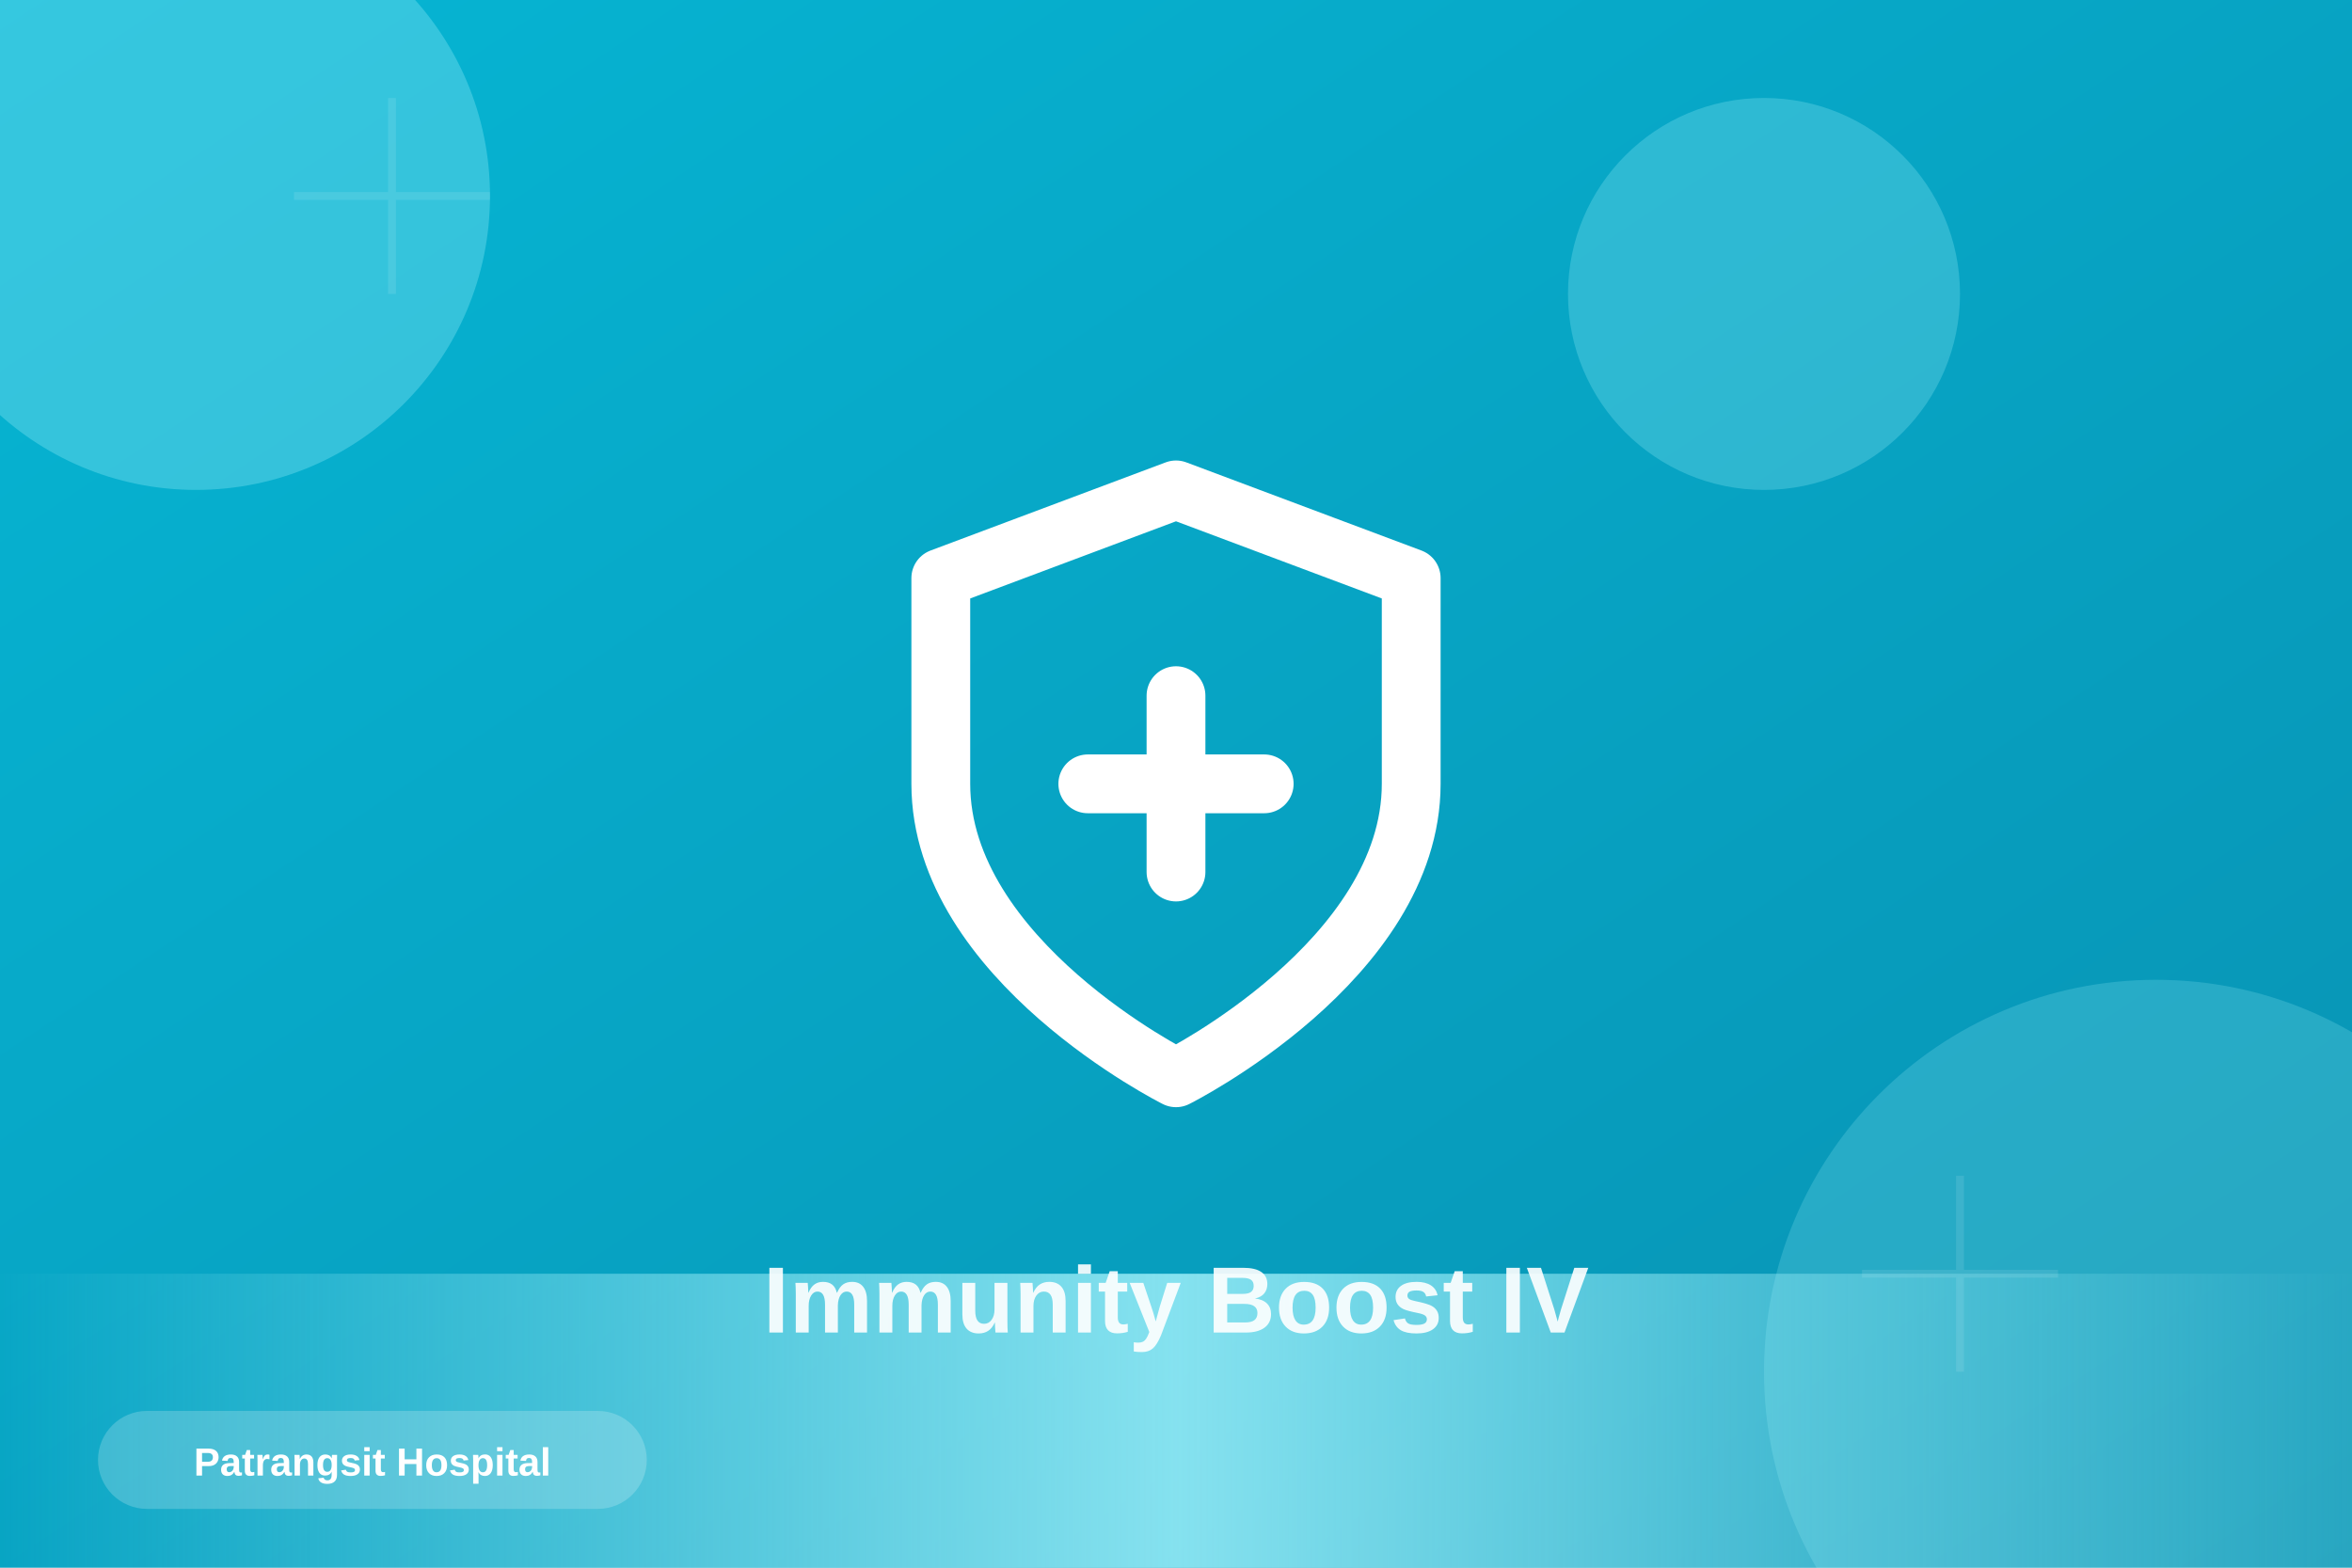
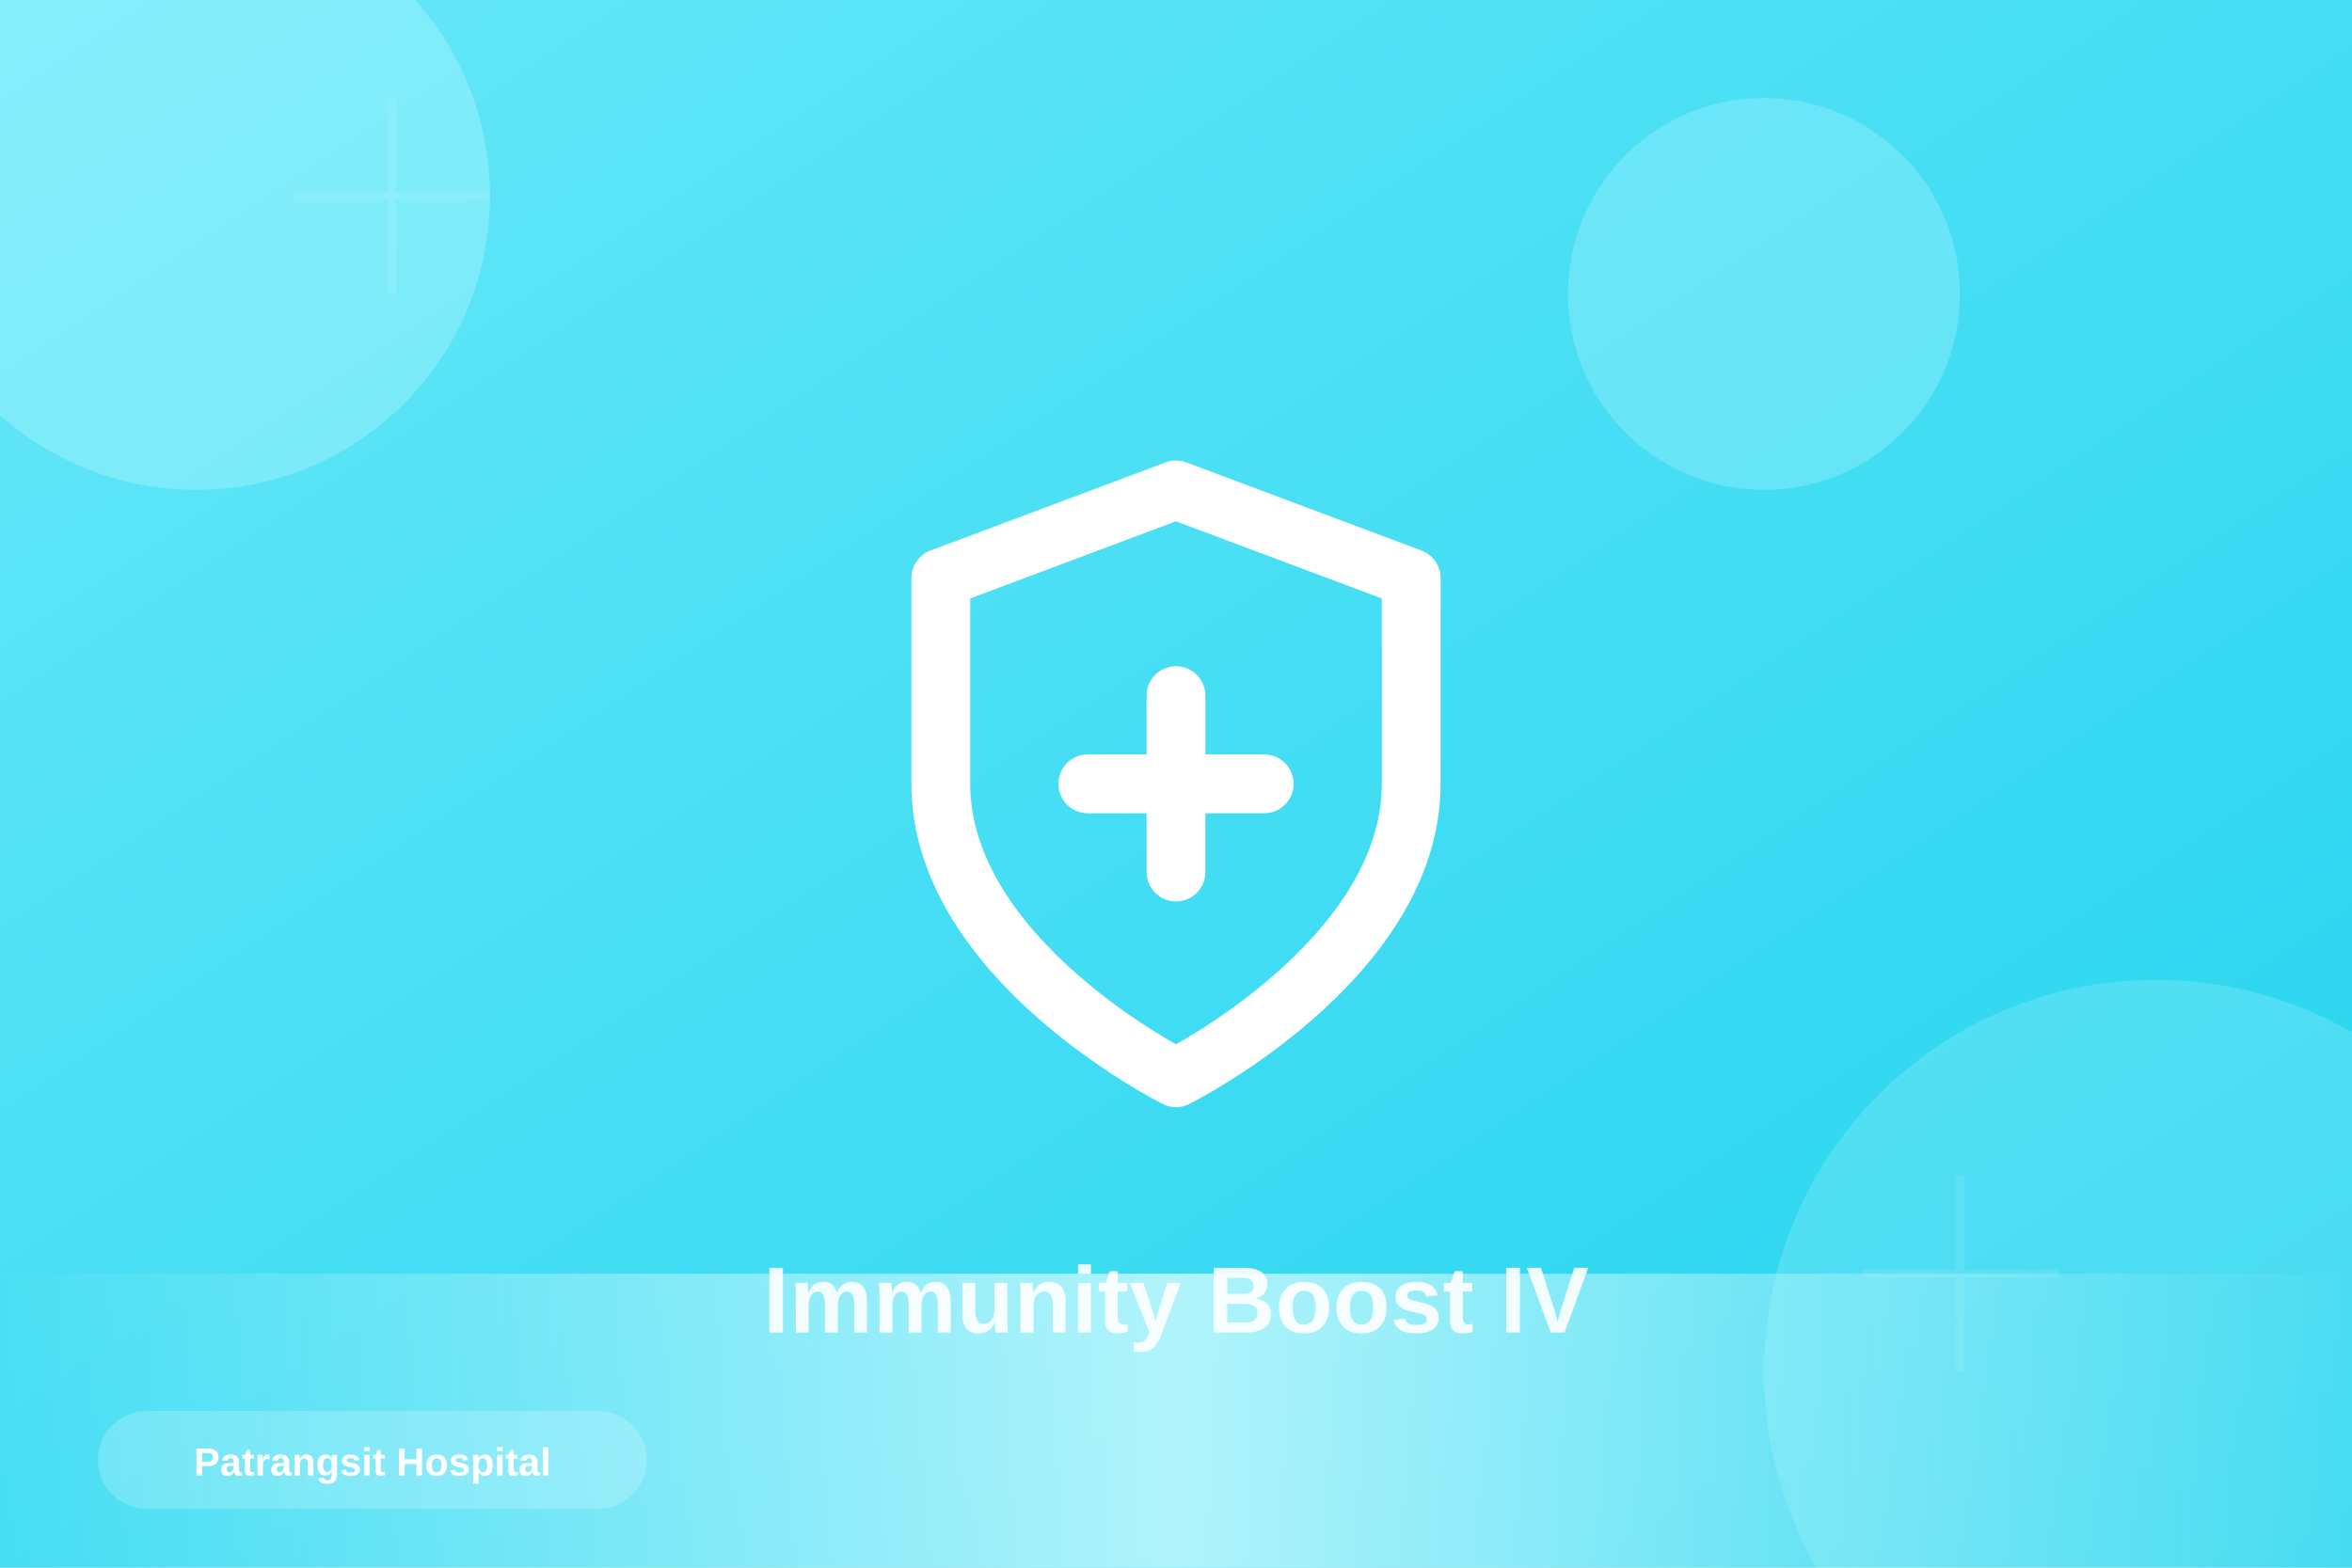
<svg xmlns="http://www.w3.org/2000/svg" width="1200" height="800" viewBox="0 0 1200 800">
  <defs>
    <linearGradient id="grad-immunity-iv" x1="0%" y1="0%" x2="100%" y2="100%">
-       <stop offset="0%" style="stop-color:#06b6d4;stop-opacity:1" />
-       <stop offset="100%" style="stop-color:#0891b2;stop-opacity:1" />
+       <stop offset="0%" style="stop-color:#67e8f9;stop-opacity:1" />
+       <stop offset="100%" style="stop-color:#22d3ee;stop-opacity:1" />
    </linearGradient>
    <linearGradient id="accent-immunity-iv" x1="0%" y1="0%" x2="100%" y2="0%">
-       <stop offset="0%" style="stop-color:#a5f3fc;stop-opacity:0" />
-       <stop offset="50%" style="stop-color:#a5f3fc;stop-opacity:0.8" />
-       <stop offset="100%" style="stop-color:#a5f3fc;stop-opacity:0" />
+       <stop offset="0%" style="stop-color:#cffafe;stop-opacity:0" />
+       <stop offset="50%" style="stop-color:#cffafe;stop-opacity:0.8" />
+       <stop offset="100%" style="stop-color:#cffafe;stop-opacity:0" />
    </linearGradient>
  </defs>
  <rect width="1200" height="800" fill="url(#grad-immunity-iv)" />
-   <circle cx="100" cy="100" r="150" fill="#a5f3fc" opacity="0.3" />
-   <circle cx="1100" cy="700" r="200" fill="#a5f3fc" opacity="0.2" />
-   <circle cx="900" cy="150" r="100" fill="#a5f3fc" opacity="0.25" />
+   <circle cx="100" cy="100" r="150" fill="#cffafe" opacity="0.3" />
+   <circle cx="1100" cy="700" r="200" fill="#cffafe" opacity="0.2" />
+   <circle cx="900" cy="150" r="100" fill="#cffafe" opacity="0.25" />
  <rect x="0" y="650" width="1200" height="150" fill="url(#accent-immunity-iv)" />
  <g transform="translate(600, 400) scale(15)">
    <g transform="translate(-12, -12)" stroke="white" stroke-width="2" fill="none" stroke-linecap="round" stroke-linejoin="round">
      <path d="M12 22s8-4 8-10V5l-8-3-8 3v7c0 6 8 10 8 10z M9 12h6 M12 9v6" />
    </g>
  </g>
  <g opacity="0.1">
    <path d="M 200 50 L 200 150 M 150 100 L 250 100" stroke="white" stroke-width="4" />
    <path d="M 1000 600 L 1000 700 M 950 650 L 1050 650" stroke="white" stroke-width="4" />
  </g>
  <text x="600" y="680" font-family="Arial, sans-serif" font-size="48" font-weight="bold" fill="white" text-anchor="middle" opacity="0.9">
    Immunity Boost IV
  </text>
  <g transform="translate(50, 720)">
    <rect x="0" y="0" width="280" height="50" rx="25" fill="white" opacity="0.2" />
    <text x="140" y="33" font-family="Arial, sans-serif" font-size="20" font-weight="600" fill="white" text-anchor="middle">
      Patrangsit Hospital
    </text>
  </g>
</svg>
